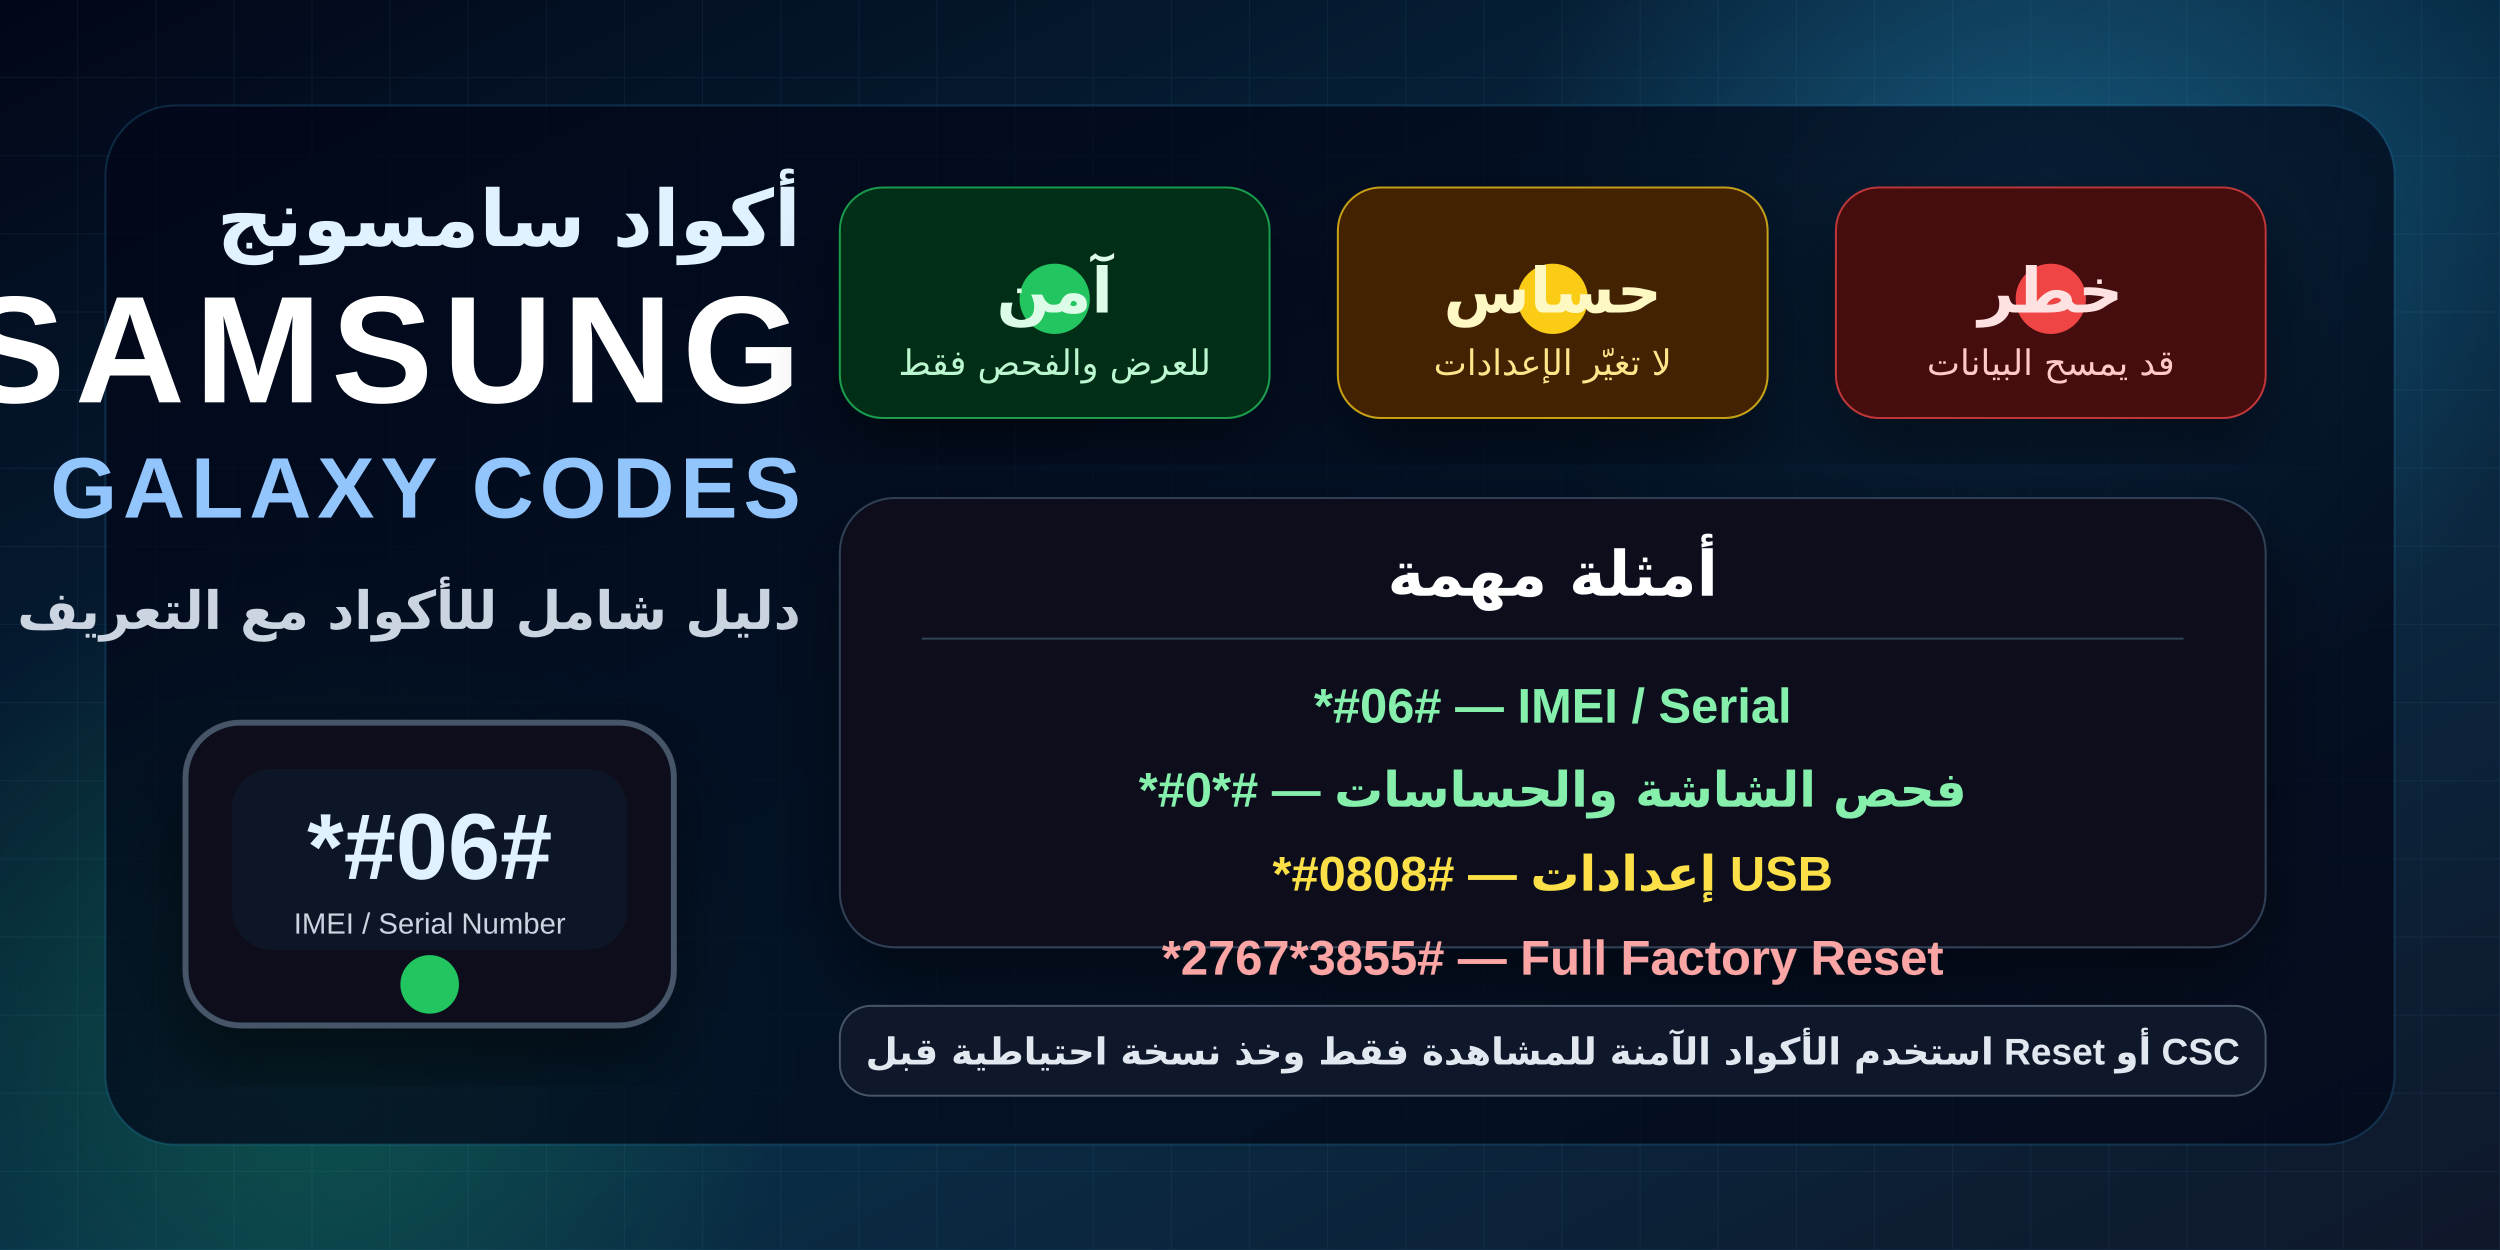
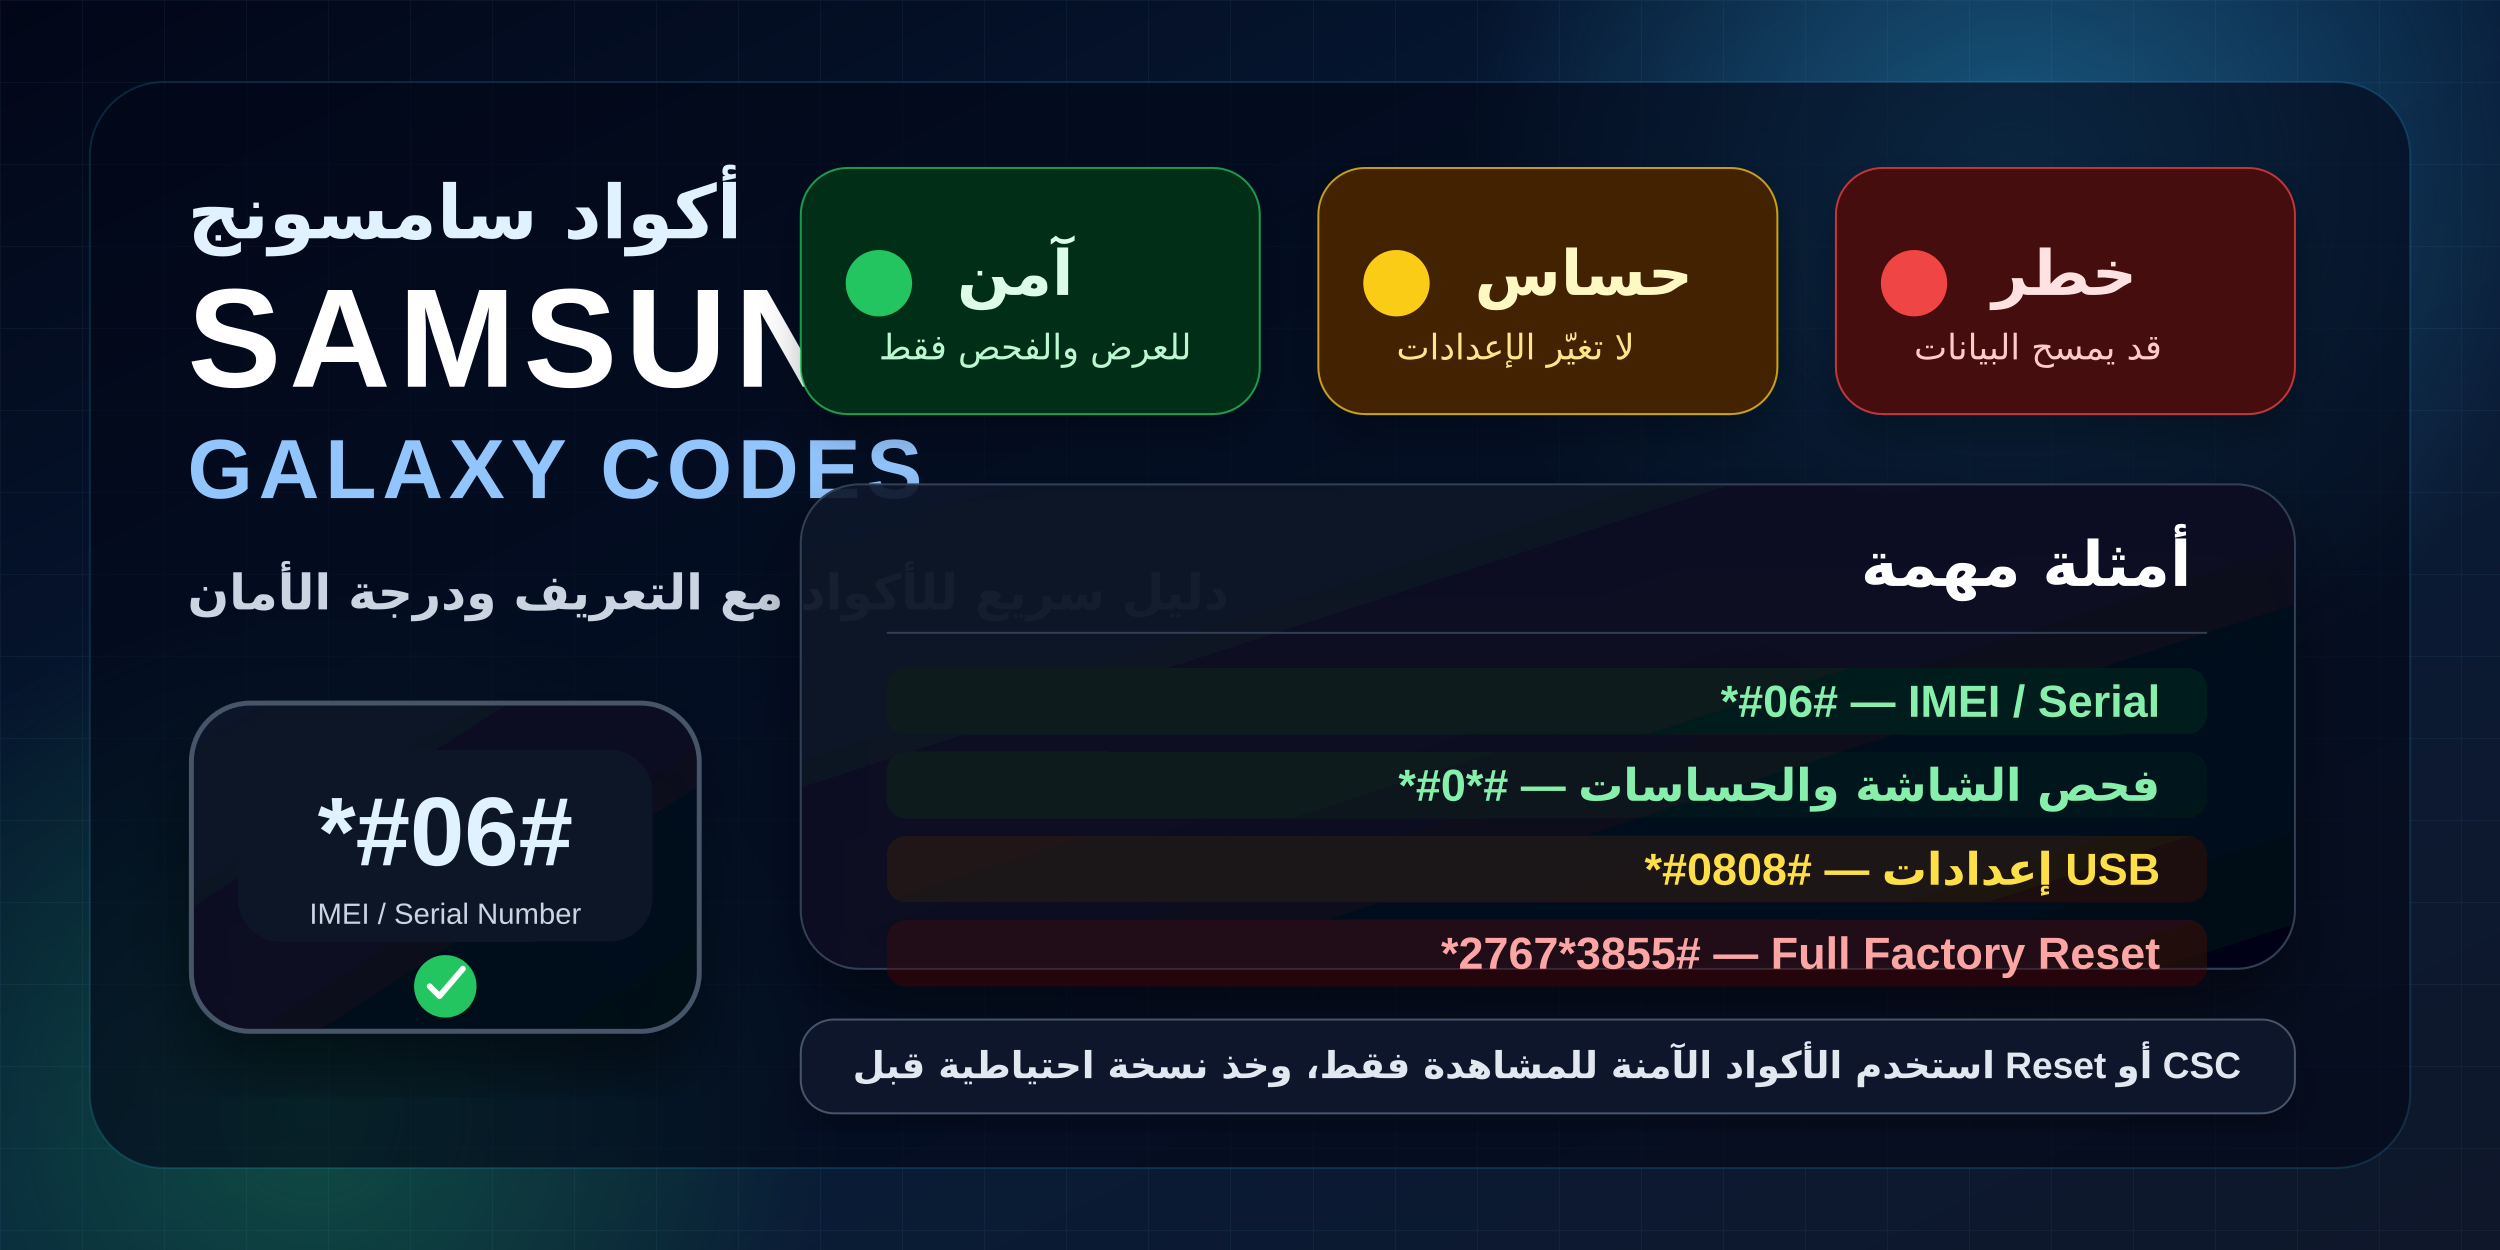
<svg xmlns="http://www.w3.org/2000/svg" width="1280" height="640" viewBox="0 0 1280 640">
  <defs>
    <linearGradient id="bg" x1="0" y1="0" x2="1" y2="1">
      <stop offset="0" stop-color="#020617" />
-       <stop offset=".55" stop-color="#082f49" />
+       <stop offset="0.48" stop-color="#071d3a" />
      <stop offset="1" stop-color="#0f172a" />
    </linearGradient>
-     <radialGradient id="g1">
-       <stop offset="0" stop-color="#38bdf8" stop-opacity=".32" />
+     <radialGradient id="blueGlow" cx="50%" cy="50%" r="50%">
+       <stop offset="0" stop-color="#38bdf8" stop-opacity="0.38" />
      <stop offset="1" stop-color="#38bdf8" stop-opacity="0" />
    </radialGradient>
-     <radialGradient id="g2">
-       <stop offset="0" stop-color="#22c55e" stop-opacity=".24" />
+     <radialGradient id="greenGlow" cx="50%" cy="50%" r="50%">
+       <stop offset="0" stop-color="#22c55e" stop-opacity="0.28" />
      <stop offset="1" stop-color="#22c55e" stop-opacity="0" />
    </radialGradient>
-     <filter id="s" x="-20%" y="-20%" width="140%" height="140%">
-       <feDropShadow dx="0" dy="18" stdDeviation="18" flood-color="#000" flood-opacity=".45" />
+     <linearGradient id="glass" x1="0" y1="0" x2="1" y2="1">
+       <stop offset="0" stop-color="#0f172a" stop-opacity="0.92" />
+       <stop offset="1" stop-color="#020617" stop-opacity="0.96" />
+     </linearGradient>
+     <filter id="shadow" x="-20%" y="-20%" width="140%" height="140%">
+       <feDropShadow dx="0" dy="20" stdDeviation="18" flood-color="#000" flood-opacity="0.48" />
    </filter>
-     <pattern id="grid" width="40" height="40" patternUnits="userSpaceOnUse">
-       <path d="M 40 0 L 40 40 L 0 40" fill="none" stroke="#7dd3fc" stroke-width="1" opacity="0.06" />
+     <filter id="soft" x="-20%" y="-20%" width="140%" height="140%">
+       <feDropShadow dx="0" dy="10" stdDeviation="10" flood-color="#000" flood-opacity="0.28" />
+     </filter>
+     <pattern id="grid" width="42" height="42" patternUnits="userSpaceOnUse">
+       <path d="M42 0H0V42" fill="none" stroke="#7dd3fc" stroke-width="1" opacity="0.055" />
    </pattern>
  </defs>
  <rect width="1280" height="640" fill="url(#bg)" />
  <rect width="1280" height="640" fill="url(#grid)" />
-   <circle cx="1040" cy="120" r="270" fill="url(#g1)" />
-   <circle cx="160" cy="540" r="250" fill="url(#g2)" />
-   <rect x="54" y="54" width="1172" height="532" rx="36" fill="#020617" opacity=".70" stroke="#38bdf8" stroke-opacity=".25" />
+   <circle cx="1030" cy="95" r="285" fill="url(#blueGlow)" />
+   <circle cx="160" cy="570" r="270" fill="url(#greenGlow)" />
+   <rect x="46" y="42" width="1188" height="556" rx="38" fill="#020617" opacity="0.62" stroke="#38bdf8" stroke-opacity="0.26" />
  <g font-family="Arial,Tahoma,sans-serif">
-     <text x="410" y="126" text-anchor="end" font-size="40" font-weight="900" fill="#e0f2fe">أكواد سامسونج</text>
-     <text x="410" y="206" text-anchor="end" font-size="78" font-weight="900" letter-spacing="5" fill="#fff">SAMSUNG</text>
-     <text x="410" y="265" text-anchor="end" font-size="44" font-weight="900" letter-spacing="3" fill="#93c5fd">GALAXY CODES</text>
-     <text x="410" y="322" text-anchor="end" font-size="27" font-weight="700" fill="#cbd5e1">دليل شامل للأكواد مع التعريف ودرجة الأمان</text>
+     <text x="96" y="122" font-size="38" font-weight="900" fill="#e0f2fe">أكواد سامسونج</text>
+     <text x="96" y="198" font-size="72" font-weight="900" letter-spacing="4" fill="#ffffff">SAMSUNG</text>
+     <text x="96" y="255" font-size="43" font-weight="900" letter-spacing="3" fill="#93c5fd">GALAXY CODES</text>
+     <text x="96" y="312" font-size="25" font-weight="700" fill="#cbd5e1">دليل سريع للأكواد مع التعريف ودرجة الأمان</text>
  </g>
-   <g transform="translate(95 370)" filter="url(#s)">
-     <rect width="250" height="155" rx="28" fill="#08111f" stroke="#475569" stroke-width="3" />
-     <rect x="24" y="24" width="202" height="92" rx="20" fill="#111827" />
-     <text x="125" y="80" text-anchor="middle" font-family="Arial" font-size="48" font-weight="800" fill="#e0f2fe">*#06#</text>
-     <text x="125" y="108" text-anchor="middle" font-family="Arial" font-size="15" fill="#cbd5e1">IMEI / Serial Number</text>
-     <circle cx="125" cy="134" r="15" fill="#22c55e" />
+   <g transform="translate(98 360)" filter="url(#shadow)">
+     <rect width="260" height="168" rx="30" fill="url(#glass)" stroke="#475569" stroke-width="2.5" />
+     <rect x="24" y="24" width="212" height="98" rx="22" fill="#111827" />
+     <text x="130" y="83" text-anchor="middle" font-family="Arial,Tahoma,sans-serif" font-size="50" font-weight="900" fill="#e0f2fe">*#06#</text>
+     <text x="130" y="113" text-anchor="middle" font-family="Arial,Tahoma,sans-serif" font-size="15" fill="#cbd5e1">IMEI / Serial Number</text>
+     <circle cx="130" cy="145" r="16" fill="#22c55e" />
+     <path d="M122 145l5 5 12-14" fill="none" stroke="#fff" stroke-width="3" stroke-linecap="round" stroke-linejoin="round" />
  </g>
-   <g font-family="Arial,Tahoma,sans-serif" filter="url(#s)">
-     <rect x="430" y="96" width="220" height="118" rx="22" fill="#052e16" stroke="#22c55e" stroke-opacity=".75" />
-     <circle cx="540" cy="153" r="18" fill="#22c55e" />
-     <text x="540" y="160" text-anchor="middle" font-size="32" font-weight="900" fill="#dcfce7">آمن</text>
-     <text x="540" y="192" text-anchor="middle" font-size="18" fill="#bbf7d0">للعرض والفحص فقط</text>
-     <rect x="685" y="96" width="220" height="118" rx="22" fill="#422006" stroke="#facc15" stroke-opacity=".75" />
-     <circle cx="795" cy="153" r="18" fill="#facc15" />
-     <text x="795" y="160" text-anchor="middle" font-size="32" font-weight="900" fill="#fef9c3">حساس</text>
-     <text x="795" y="192" text-anchor="middle" font-size="18" fill="#fde68a">لا تغيّر الإعدادات</text>
-     <rect x="940" y="96" width="220" height="118" rx="22" fill="#450a0a" stroke="#ef4444" stroke-opacity=".75" />
-     <circle cx="1050" cy="153" r="18" fill="#ef4444" />
-     <text x="1050" y="160" text-anchor="middle" font-size="32" font-weight="900" fill="#fee2e2">خطر</text>
-     <text x="1050" y="192" text-anchor="middle" font-size="18" fill="#fecaca">قد يمسح البيانات</text>
+   <g font-family="Arial,Tahoma,sans-serif" filter="url(#soft)">
+     <rect x="410" y="86" width="235" height="126" rx="24" fill="#052e16" stroke="#22c55e" stroke-opacity="0.75" />
+     <circle cx="450" cy="145" r="17" fill="#22c55e" />
+     <text x="490" y="151" font-size="32" font-weight="900" fill="#dcfce7">آمن</text>
+     <text x="450" y="184" font-size="18" fill="#bbf7d0">للعرض والفحص فقط</text>
+     <rect x="675" y="86" width="235" height="126" rx="24" fill="#422006" stroke="#facc15" stroke-opacity="0.75" />
+     <circle cx="715" cy="145" r="17" fill="#facc15" />
+     <text x="755" y="151" font-size="32" font-weight="900" fill="#fef9c3">حساس</text>
+     <text x="715" y="184" font-size="18" fill="#fde68a">لا تغيّر الإعدادات</text>
+     <rect x="940" y="86" width="235" height="126" rx="24" fill="#450a0a" stroke="#ef4444" stroke-opacity="0.75" />
+     <circle cx="980" cy="145" r="17" fill="#ef4444" />
+     <text x="1020" y="151" font-size="32" font-weight="900" fill="#fee2e2">خطر</text>
+     <text x="980" y="184" font-size="18" fill="#fecaca">قد يمسح البيانات</text>
  </g>
-   <g transform="translate(430 255)" font-family="Arial,Tahoma,sans-serif" filter="url(#s)">
-     <rect width="730" height="230" rx="28" fill="#07111f" stroke="#334155" />
-     <text x="365" y="50" text-anchor="middle" font-size="32" font-weight="900" fill="#fff">أمثلة مهمة</text>
-     <line x1="42" y1="72" x2="688" y2="72" stroke="#334155" />
-     <text x="365" y="115" text-anchor="middle" font-size="25" font-weight="800" fill="#86efac">*#06# — IMEI / Serial</text>
-     <text x="365" y="158" text-anchor="middle" font-size="25" font-weight="800" fill="#86efac">*#0*# — فحص الشاشة والحساسات</text>
-     <text x="365" y="201" text-anchor="middle" font-size="25" font-weight="800" fill="#fde047">*#0808# — إعدادات USB</text>
-     <text x="365" y="244" text-anchor="middle" font-size="25" font-weight="800" fill="#fca5a5">*2767*3855# — Full Factory Reset</text>
+   <g transform="translate(410 248)" font-family="Arial,Tahoma,sans-serif" filter="url(#shadow)">
+     <rect width="765" height="248" rx="30" fill="url(#glass)" stroke="#334155" />
+     <text x="712" y="52" text-anchor="end" font-size="32" font-weight="900" fill="#ffffff">أمثلة مهمة</text>
+     <line x1="44" y1="76" x2="720" y2="76" stroke="#334155" />
+     <rect x="44" y="94" width="676" height="34" rx="10" fill="#052e16" opacity="0.42" />
+     <text x="696" y="119" text-anchor="end" font-size="23" font-weight="800" fill="#86efac">*#06# — IMEI / Serial</text>
+     <rect x="44" y="137" width="676" height="34" rx="10" fill="#052e16" opacity="0.32" />
+     <text x="696" y="162" text-anchor="end" font-size="23" font-weight="800" fill="#86efac">*#0*# — فحص الشاشة والحساسات</text>
+     <rect x="44" y="180" width="676" height="34" rx="10" fill="#422006" opacity="0.38" />
+     <text x="696" y="205" text-anchor="end" font-size="23" font-weight="800" fill="#fde047">*#0808# — إعدادات USB</text>
+     <rect x="44" y="223" width="676" height="34" rx="10" fill="#450a0a" opacity="0.42" />
+     <text x="696" y="248" text-anchor="end" font-size="23" font-weight="800" fill="#fca5a5">*2767*3855# — Full Factory Reset</text>
  </g>
-   <g font-family="Arial,Tahoma,sans-serif">
-     <rect x="430" y="515" width="730" height="46" rx="16" fill="#0f172a" stroke="#475569" />
-     <text x="795" y="545" text-anchor="middle" font-size="19" font-weight="700" fill="#e2e8f0">استخدم الأكواد الآمنة للمشاهدة فقط وخذ نسخة احتياطية قبل Reset أو CSC</text>
+   <g font-family="Arial,Tahoma,sans-serif" filter="url(#soft)">
+     <rect x="410" y="522" width="765" height="48" rx="17" fill="#0f172a" stroke="#475569" />
+     <text x="792" y="552" text-anchor="middle" font-size="19" font-weight="700" fill="#e2e8f0">استخدم الأكواد الآمنة للمشاهدة فقط، وخذ نسخة احتياطية قبل Reset أو CSC</text>
  </g>
</svg>
